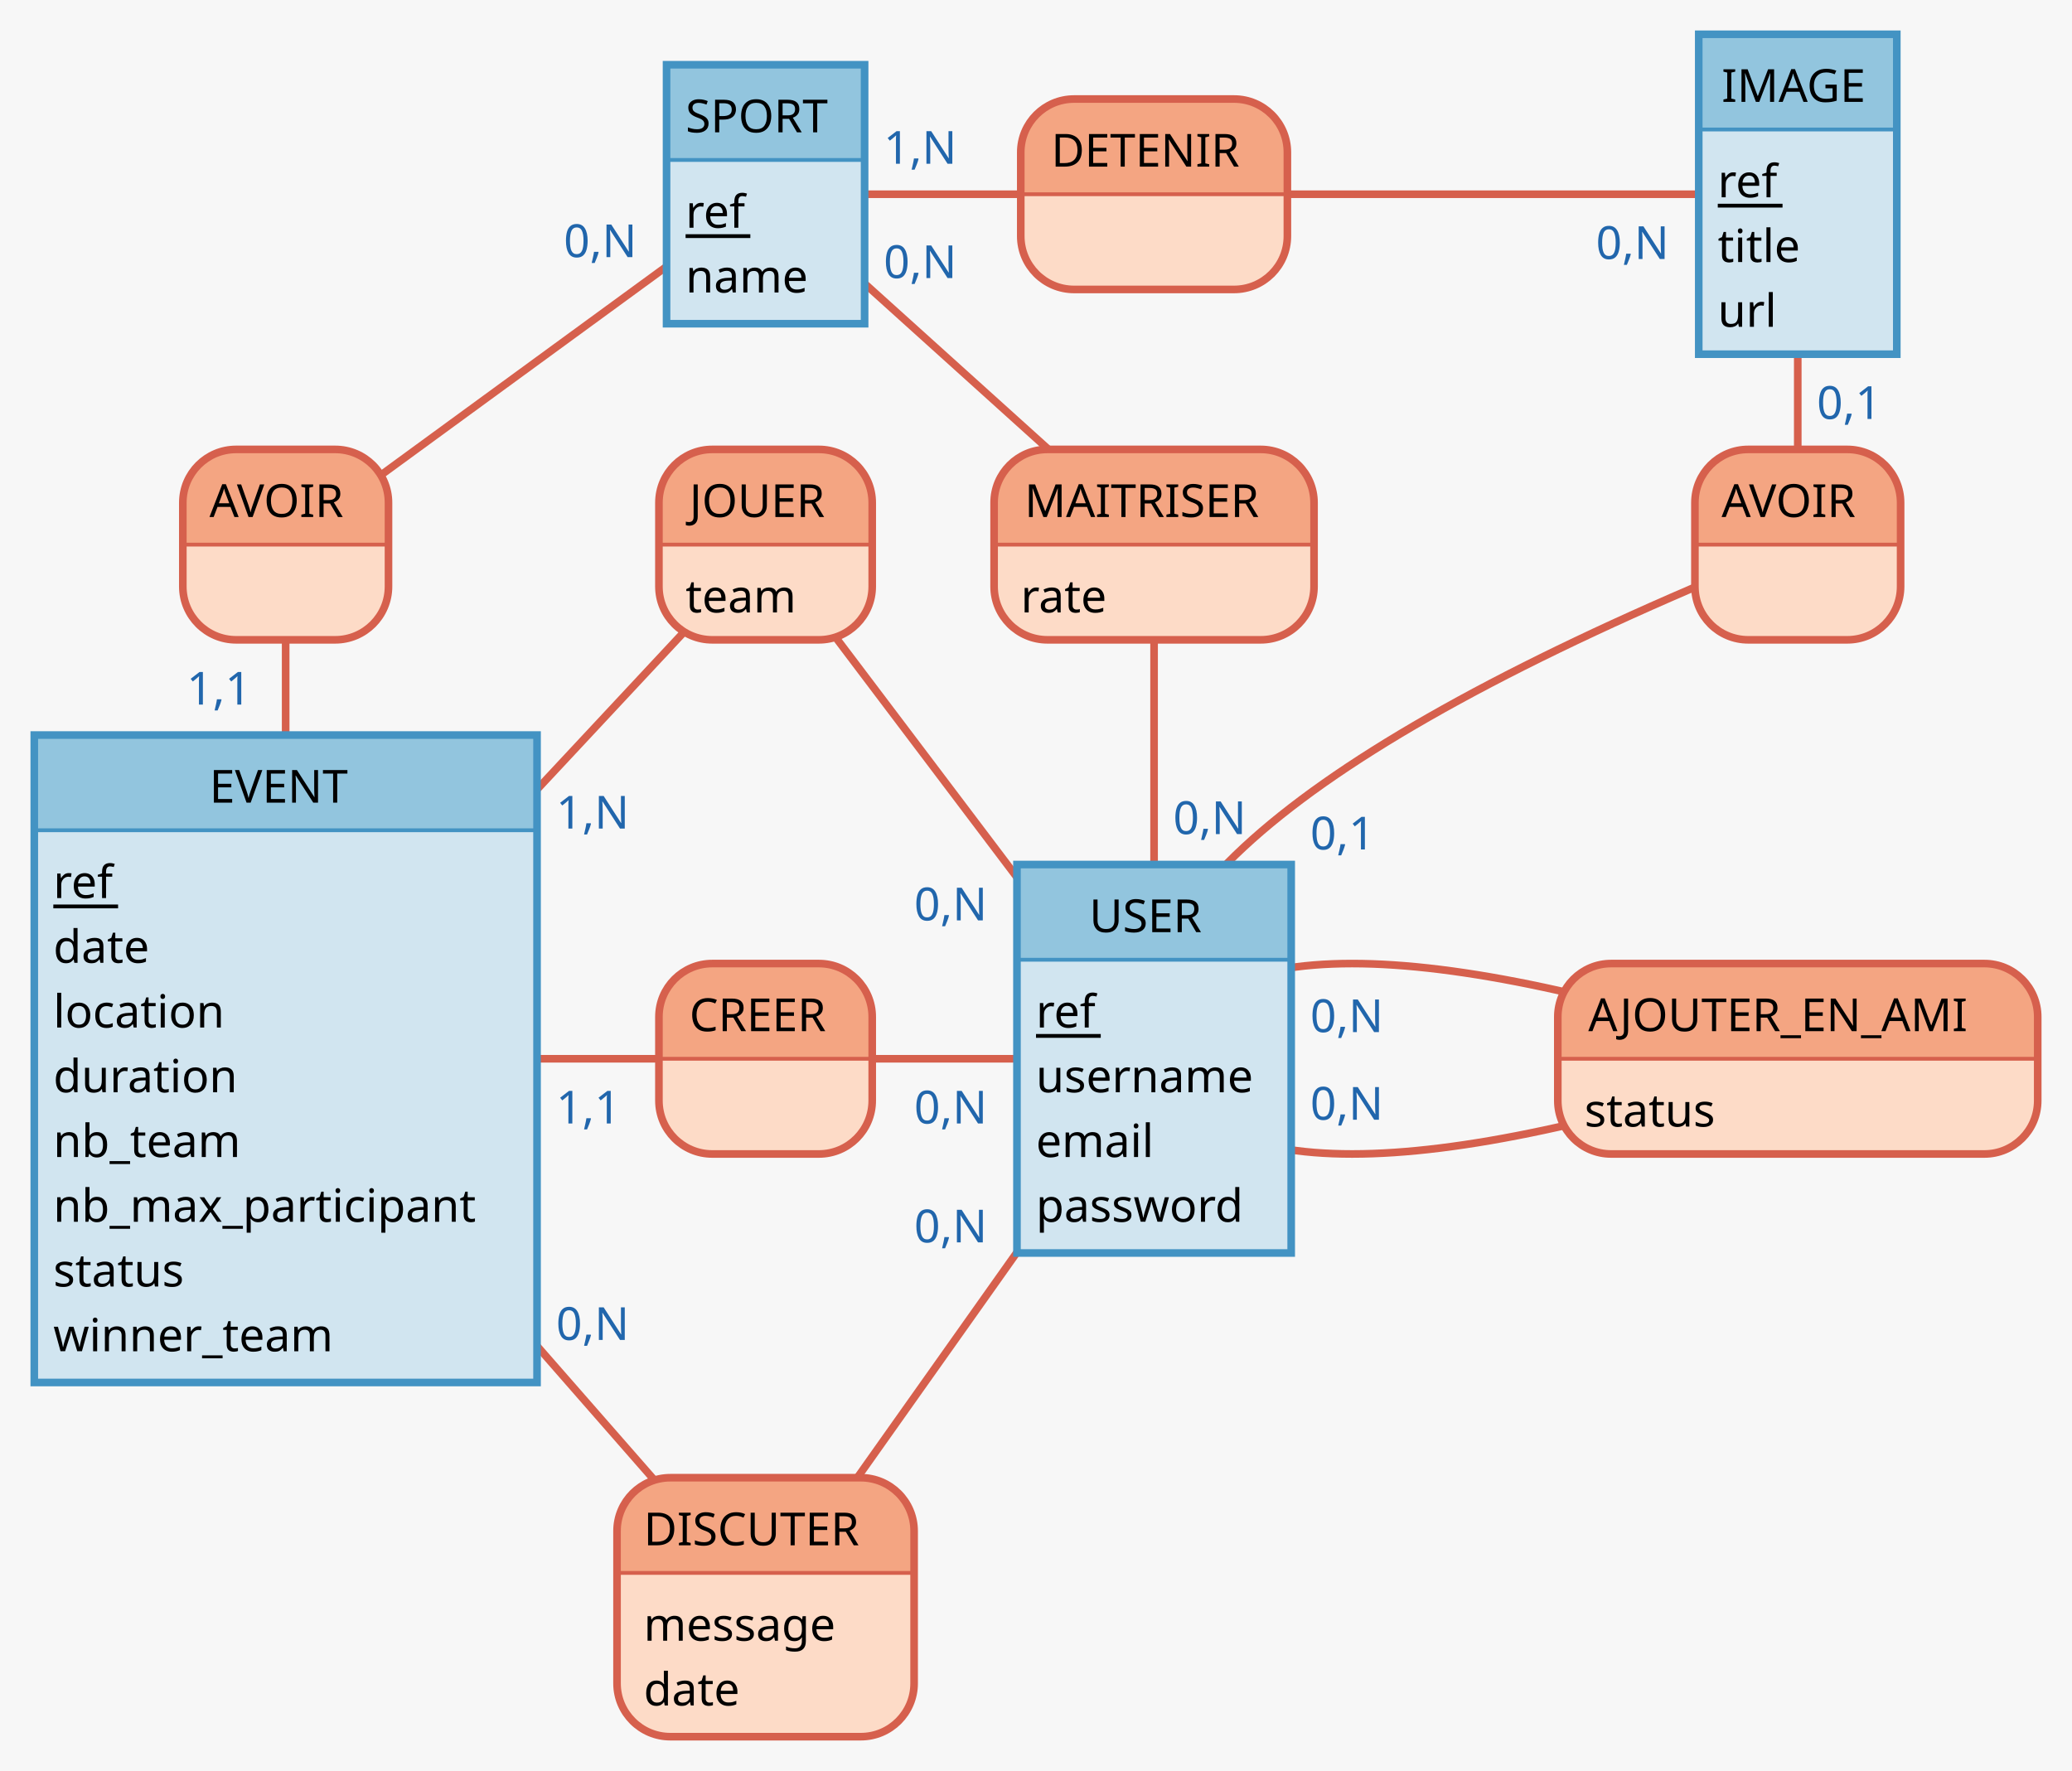
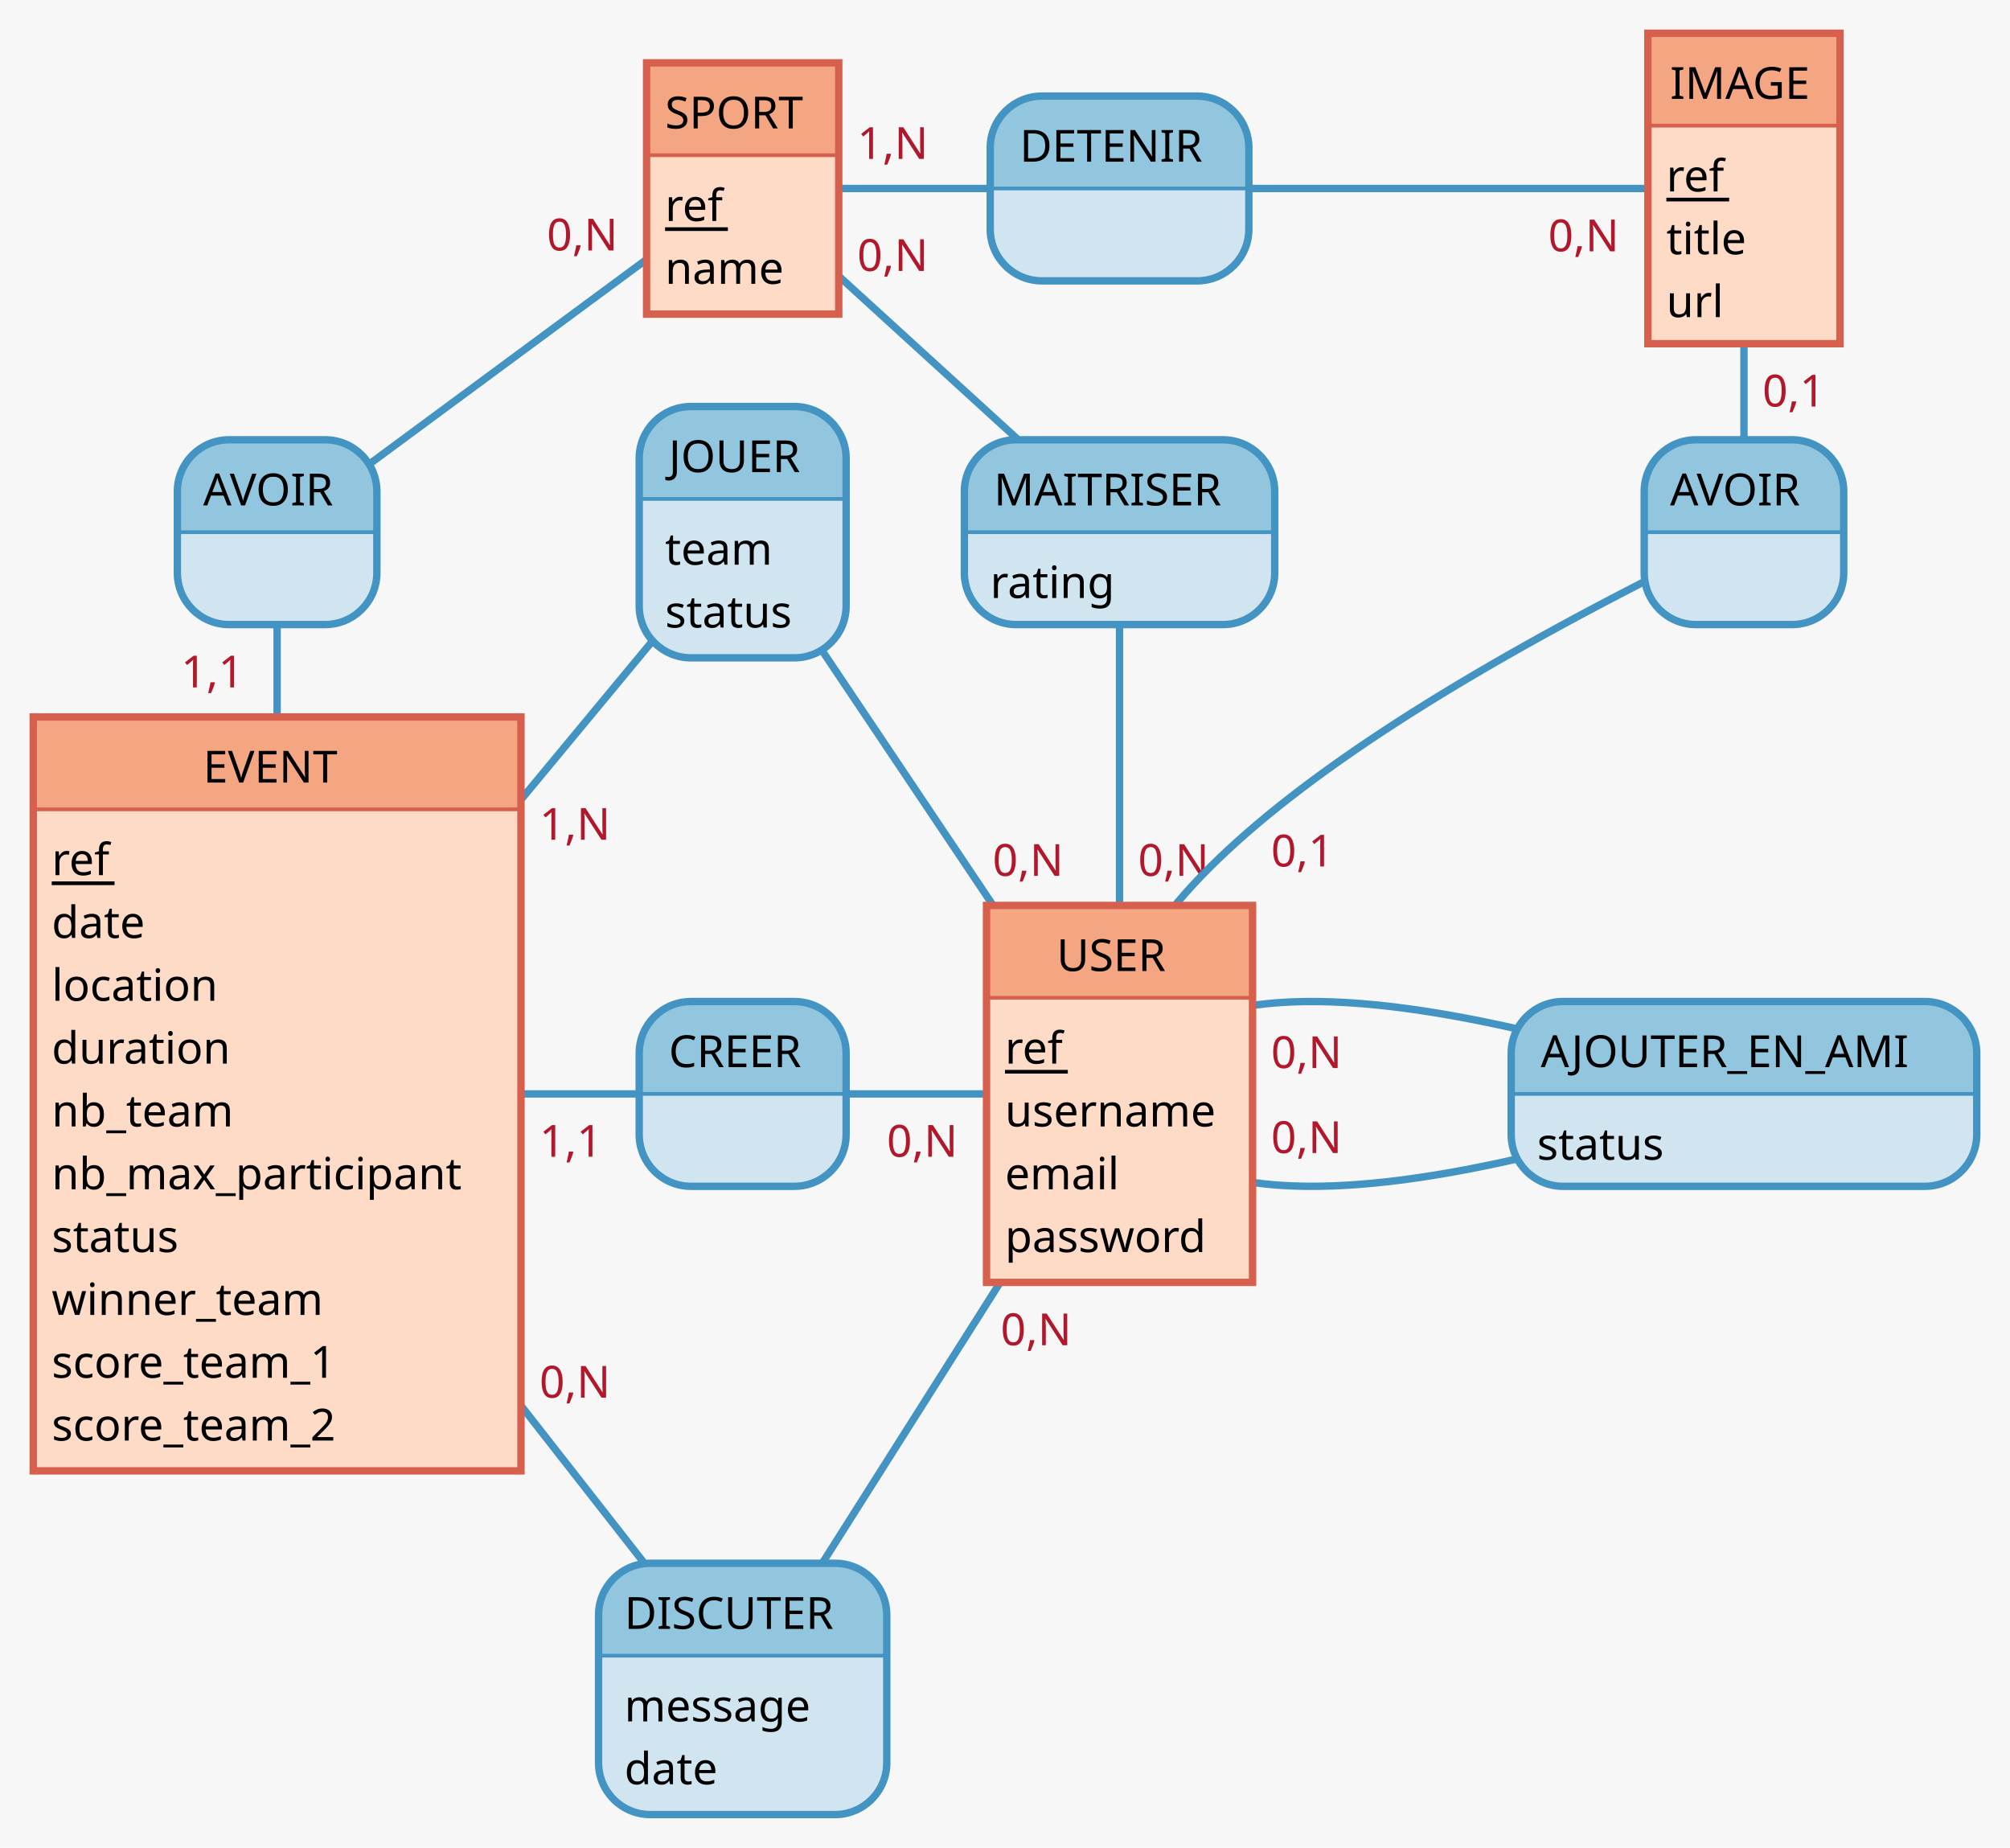
- <svg xmlns="http://www.w3.org/2000/svg" width="544" height="465" viewBox="0 0 544 465">
-   <rect id="frame" x="0" y="0" width="544" height="465" fill="#f7f7f7" stroke="none" stroke-width="0" />
+ <svg xmlns="http://www.w3.org/2000/svg" width="544" height="500" viewBox="0 0 544 500">
+   <rect id="frame" x="0" y="0" width="544" height="500" fill="#f7f7f7" stroke="none" stroke-width="0" />
  <g>
-     <line x1="472" y1="51" x2="303" y2="51" stroke="#d6604d" stroke-width="2" />
-     <text x="419" y="68" fill="#2166ac" font-family="Verdana" font-size="12">0,N</text>
-     <line x1="201" y1="51" x2="303" y2="51" stroke="#d6604d" stroke-width="2" />
-     <text x="232" y="43" fill="#2166ac" font-family="Verdana" font-size="12">1,N</text>
+     <line x1="472" y1="51" x2="303" y2="51" stroke="#4393c3" stroke-width="2" />
+     <text x="419" y="68" fill="#b2182b" font-family="Verdana" font-size="12">0,N</text>
+     <line x1="201" y1="51" x2="303" y2="51" stroke="#4393c3" stroke-width="2" />
+     <text x="232" y="43" fill="#b2182b" font-family="Verdana" font-size="12">1,N</text>
    <g>
-       <path d="M324 26 a14 14 90 0 1 14 14 V51 h-70 V40 a14 14 90 0 1 14 -14" fill="#f4a582" stroke="#f4a582" stroke-width="0" />
-       <path d="M338 51 v11 a14 14 90 0 1 -14 14 H282 a14 14 90 0 1 -14 -14 V51 H70" fill="#fddbc7" stroke="#fddbc7" stroke-width="0" />
-       <rect x="268" y="26" width="70" height="50" fill="none" rx="14" stroke="#d6604d" stroke-width="2" />
-       <line x1="268" y1="51" x2="338" y2="51" stroke="#d6604d" stroke-width="1" />
+       <path d="M324 26 a14 14 90 0 1 14 14 V51 h-70 V40 a14 14 90 0 1 14 -14" fill="#92c5de" stroke="#92c5de" stroke-width="0" />
+       <path d="M338 51 v11 a14 14 90 0 1 -14 14 H282 a14 14 90 0 1 -14 -14 V51 H70" fill="#d1e5f0" stroke="#d1e5f0" stroke-width="0" />
+       <rect x="268" y="26" width="70" height="50" fill="none" rx="14" stroke="#4393c3" stroke-width="2" />
+       <line x1="268" y1="51" x2="338" y2="51" stroke="#4393c3" stroke-width="1" />
      <text x="276" y="43.75" fill="#000" font-family="Verdana" font-size="12">DETENIR</text>
    </g>
  </g>
  <g>
-     <line x1="75" y1="278" x2="75" y2="143" stroke="#d6604d" stroke-width="2" />
-     <text x="49" y="185" fill="#2166ac" font-family="Verdana" font-size="12">1,1</text>
-     <line x1="201" y1="51" x2="75" y2="143" stroke="#d6604d" stroke-width="2" />
-     <text x="148" y="67.51" fill="#2166ac" font-family="Verdana" font-size="12">0,N</text>
+     <line x1="75" y1="296" x2="75" y2="144" stroke="#4393c3" stroke-width="2" />
+     <text x="49" y="186" fill="#b2182b" font-family="Verdana" font-size="12">1,1</text>
+     <line x1="201" y1="51" x2="75" y2="144" stroke="#4393c3" stroke-width="2" />
+     <text x="148" y="67.77" fill="#b2182b" font-family="Verdana" font-size="12">0,N</text>
    <g>
-       <path d="M88 118 a14 14 90 0 1 14 14 V143 h-54 V132 a14 14 90 0 1 14 -14" fill="#f4a582" stroke="#f4a582" stroke-width="0" />
-       <path d="M102 143 v11 a14 14 90 0 1 -14 14 H62 a14 14 90 0 1 -14 -14 V143 H54" fill="#fddbc7" stroke="#fddbc7" stroke-width="0" />
-       <rect x="48" y="118" width="54" height="50" fill="none" rx="14" stroke="#d6604d" stroke-width="2" />
-       <line x1="48" y1="143" x2="102" y2="143" stroke="#d6604d" stroke-width="1" />
-       <text x="55" y="135.75" fill="#000" font-family="Verdana" font-size="12">AVOIR</text>
+       <path d="M88 119 a14 14 90 0 1 14 14 V144 h-54 V133 a14 14 90 0 1 14 -14" fill="#92c5de" stroke="#92c5de" stroke-width="0" />
+       <path d="M102 144 v11 a14 14 90 0 1 -14 14 H62 a14 14 90 0 1 -14 -14 V144 H54" fill="#d1e5f0" stroke="#d1e5f0" stroke-width="0" />
+       <rect x="48" y="119" width="54" height="50" fill="none" rx="14" stroke="#4393c3" stroke-width="2" />
+       <line x1="48" y1="144" x2="102" y2="144" stroke="#4393c3" stroke-width="1" />
+       <text x="55" y="136.75" fill="#000" font-family="Verdana" font-size="12">AVOIR</text>
    </g>
  </g>
  <g>
-     <line x1="75" y1="278" x2="201" y2="143" stroke="#d6604d" stroke-width="2" />
-     <text x="146" y="217.56" fill="#2166ac" font-family="Verdana" font-size="12">1,N</text>
-     <line x1="303" y1="278" x2="201" y2="143" stroke="#d6604d" stroke-width="2" />
-     <text x="240" y="241.66" fill="#2166ac" font-family="Verdana" font-size="12">0,N</text>
+     <line x1="75" y1="296" x2="201" y2="144" stroke="#4393c3" stroke-width="2" />
+     <text x="146" y="227.24" fill="#b2182b" font-family="Verdana" font-size="12">1,N</text>
+     <line x1="303" y1="296" x2="201" y2="144" stroke="#4393c3" stroke-width="2" />
+     <text x="268.64" y="237" fill="#b2182b" font-family="Verdana" font-size="12">0,N</text>
    <g>
-       <path d="M215 118 a14 14 90 0 1 14 14 V143 h-56 V132 a14 14 90 0 1 14 -14" fill="#f4a582" stroke="#f4a582" stroke-width="0" />
-       <path d="M229 143 v11 a14 14 90 0 1 -14 14 H187 a14 14 90 0 1 -14 -14 V143 H56" fill="#fddbc7" stroke="#fddbc7" stroke-width="0" />
-       <rect x="173" y="118" width="56" height="50" fill="none" rx="14" stroke="#d6604d" stroke-width="2" />
-       <line x1="173" y1="143" x2="229" y2="143" stroke="#d6604d" stroke-width="1" />
-       <text x="181" y="135.75" fill="#000" font-family="Verdana" font-size="12">JOUER</text>
-       <text x="180" y="160.8" fill="#000" font-family="Verdana" font-size="12">team</text>
+       <path d="M215 110 a14 14 90 0 1 14 14 V135 h-56 V124 a14 14 90 0 1 14 -14" fill="#92c5de" stroke="#92c5de" stroke-width="0" />
+       <path d="M229 135 v29 a14 14 90 0 1 -14 14 H187 a14 14 90 0 1 -14 -14 V135 H56" fill="#d1e5f0" stroke="#d1e5f0" stroke-width="0" />
+       <rect x="173" y="110" width="56" height="68" fill="none" rx="14" stroke="#4393c3" stroke-width="2" />
+       <line x1="173" y1="135" x2="229" y2="135" stroke="#4393c3" stroke-width="1" />
+       <text x="181" y="127.75" fill="#000" font-family="Verdana" font-size="12">JOUER</text>
+       <text x="180" y="152.8" fill="#000" font-family="Verdana" font-size="12">team</text>
+       <text x="180" y="169.8" fill="#000" font-family="Verdana" font-size="12">status</text>
    </g>
  </g>
  <g>
-     <line x1="201" y1="51" x2="303" y2="143" stroke="#d6604d" stroke-width="2" />
-     <text x="232" y="73.01" fill="#2166ac" font-family="Verdana" font-size="12">0,N</text>
-     <line x1="303" y1="278" x2="303" y2="143" stroke="#d6604d" stroke-width="2" />
-     <text x="308" y="219" fill="#2166ac" font-family="Verdana" font-size="12">0,N</text>
+     <line x1="201" y1="51" x2="303" y2="144" stroke="#4393c3" stroke-width="2" />
+     <text x="232" y="73.32" fill="#b2182b" font-family="Verdana" font-size="12">0,N</text>
+     <line x1="303" y1="296" x2="303" y2="144" stroke="#4393c3" stroke-width="2" />
+     <text x="308" y="237" fill="#b2182b" font-family="Verdana" font-size="12">0,N</text>
    <g>
-       <path d="M331 118 a14 14 90 0 1 14 14 V143 h-84 V132 a14 14 90 0 1 14 -14" fill="#f4a582" stroke="#f4a582" stroke-width="0" />
-       <path d="M345 143 v11 a14 14 90 0 1 -14 14 H275 a14 14 90 0 1 -14 -14 V143 H84" fill="#fddbc7" stroke="#fddbc7" stroke-width="0" />
-       <rect x="261" y="118" width="84" height="50" fill="none" rx="14" stroke="#d6604d" stroke-width="2" />
-       <line x1="261" y1="143" x2="345" y2="143" stroke="#d6604d" stroke-width="1" />
-       <text x="269" y="135.75" fill="#000" font-family="Verdana" font-size="12">MAITRISER</text>
-       <text x="268" y="160.8" fill="#000" font-family="Verdana" font-size="12">rate</text>
+       <path d="M331 119 a14 14 90 0 1 14 14 V144 h-84 V133 a14 14 90 0 1 14 -14" fill="#92c5de" stroke="#92c5de" stroke-width="0" />
+       <path d="M345 144 v11 a14 14 90 0 1 -14 14 H275 a14 14 90 0 1 -14 -14 V144 H84" fill="#d1e5f0" stroke="#d1e5f0" stroke-width="0" />
+       <rect x="261" y="119" width="84" height="50" fill="none" rx="14" stroke="#4393c3" stroke-width="2" />
+       <line x1="261" y1="144" x2="345" y2="144" stroke="#4393c3" stroke-width="1" />
+       <text x="269" y="136.75" fill="#000" font-family="Verdana" font-size="12">MAITRISER</text>
+       <text x="268" y="161.8" fill="#000" font-family="Verdana" font-size="12">rating</text>
    </g>
  </g>
  <g>
-     <line x1="472" y1="51" x2="472" y2="143" stroke="#d6604d" stroke-width="2" />
-     <text x="477" y="110" fill="#2166ac" font-family="Verdana" font-size="12">0,1</text>
-     <path d="M303 278 C291.07 237.77 347.4 192.77 472 143" fill="none" stroke="#d6604d" stroke-width="2" />
-     <text x="344" y="223.04" fill="#2166ac" font-family="Verdana" font-size="12">0,1</text>
+     <line x1="472" y1="51" x2="472" y2="144" stroke="#4393c3" stroke-width="2" />
+     <text x="477" y="110" fill="#b2182b" font-family="Verdana" font-size="12">0,1</text>
+     <path d="M303 296 C289.04 255.67 345.37 205.01 472 144" fill="none" stroke="#4393c3" stroke-width="2" />
+     <text x="344" y="234.46" fill="#b2182b" font-family="Verdana" font-size="12">0,1</text>
    <g>
-       <path d="M485 118 a14 14 90 0 1 14 14 V143 h-54 V132 a14 14 90 0 1 14 -14" fill="#f4a582" stroke="#f4a582" stroke-width="0" />
-       <path d="M499 143 v11 a14 14 90 0 1 -14 14 H459 a14 14 90 0 1 -14 -14 V143 H54" fill="#fddbc7" stroke="#fddbc7" stroke-width="0" />
-       <rect x="445" y="118" width="54" height="50" fill="none" rx="14" stroke="#d6604d" stroke-width="2" />
-       <line x1="445" y1="143" x2="499" y2="143" stroke="#d6604d" stroke-width="1" />
-       <text x="452" y="135.75" fill="#000" font-family="Verdana" font-size="12">AVOIR</text>
+       <path d="M485 119 a14 14 90 0 1 14 14 V144 h-54 V133 a14 14 90 0 1 14 -14" fill="#92c5de" stroke="#92c5de" stroke-width="0" />
+       <path d="M499 144 v11 a14 14 90 0 1 -14 14 H459 a14 14 90 0 1 -14 -14 V144 H54" fill="#d1e5f0" stroke="#d1e5f0" stroke-width="0" />
+       <rect x="445" y="119" width="54" height="50" fill="none" rx="14" stroke="#4393c3" stroke-width="2" />
+       <line x1="445" y1="144" x2="499" y2="144" stroke="#4393c3" stroke-width="1" />
+       <text x="452" y="136.75" fill="#000" font-family="Verdana" font-size="12">AVOIR</text>
    </g>
  </g>
  <g>
-     <line x1="75" y1="278" x2="201" y2="278" stroke="#d6604d" stroke-width="2" />
-     <text x="146" y="295" fill="#2166ac" font-family="Verdana" font-size="12">1,1</text>
-     <line x1="303" y1="278" x2="201" y2="278" stroke="#d6604d" stroke-width="2" />
-     <text x="240" y="295" fill="#2166ac" font-family="Verdana" font-size="12">0,N</text>
+     <line x1="75" y1="296" x2="201" y2="296" stroke="#4393c3" stroke-width="2" />
+     <text x="146" y="313" fill="#b2182b" font-family="Verdana" font-size="12">1,1</text>
+     <line x1="303" y1="296" x2="201" y2="296" stroke="#4393c3" stroke-width="2" />
+     <text x="240" y="313" fill="#b2182b" font-family="Verdana" font-size="12">0,N</text>
    <g>
-       <path d="M215 253 a14 14 90 0 1 14 14 V278 h-56 V267 a14 14 90 0 1 14 -14" fill="#f4a582" stroke="#f4a582" stroke-width="0" />
-       <path d="M229 278 v11 a14 14 90 0 1 -14 14 H187 a14 14 90 0 1 -14 -14 V278 H56" fill="#fddbc7" stroke="#fddbc7" stroke-width="0" />
-       <rect x="173" y="253" width="56" height="50" fill="none" rx="14" stroke="#d6604d" stroke-width="2" />
-       <line x1="173" y1="278" x2="229" y2="278" stroke="#d6604d" stroke-width="1" />
-       <text x="181" y="270.75" fill="#000" font-family="Verdana" font-size="12">CREER</text>
+       <path d="M215 271 a14 14 90 0 1 14 14 V296 h-56 V285 a14 14 90 0 1 14 -14" fill="#92c5de" stroke="#92c5de" stroke-width="0" />
+       <path d="M229 296 v11 a14 14 90 0 1 -14 14 H187 a14 14 90 0 1 -14 -14 V296 H56" fill="#d1e5f0" stroke="#d1e5f0" stroke-width="0" />
+       <rect x="173" y="271" width="56" height="50" fill="none" rx="14" stroke="#4393c3" stroke-width="2" />
+       <line x1="173" y1="296" x2="229" y2="296" stroke="#4393c3" stroke-width="1" />
+       <text x="181" y="288.75" fill="#000" font-family="Verdana" font-size="12">CREER</text>
    </g>
  </g>
  <g>
-     <path d="M303 278 C316 244.67 372.33 244.67 472 278" fill="none" stroke="#d6604d" stroke-width="2" />
-     <text x="344" y="271" fill="#2166ac" font-family="Verdana" font-size="12">0,N</text>
-     <path d="M303 278 C316 311.33 372.33 311.33 472 278" fill="none" stroke="#d6604d" stroke-width="2" />
-     <text x="344" y="294" fill="#2166ac" font-family="Verdana" font-size="12">0,N</text>
+     <path d="M303 296 C316 262.67 372.33 262.67 472 296" fill="none" stroke="#4393c3" stroke-width="2" />
+     <text x="344" y="289" fill="#b2182b" font-family="Verdana" font-size="12">0,N</text>
+     <path d="M303 296 C316 329.33 372.33 329.33 472 296" fill="none" stroke="#4393c3" stroke-width="2" />
+     <text x="344" y="312" fill="#b2182b" font-family="Verdana" font-size="12">0,N</text>
    <g>
-       <path d="M521 253 a14 14 90 0 1 14 14 V278 h-126 V267 a14 14 90 0 1 14 -14" fill="#f4a582" stroke="#f4a582" stroke-width="0" />
-       <path d="M535 278 v11 a14 14 90 0 1 -14 14 H423 a14 14 90 0 1 -14 -14 V278 H126" fill="#fddbc7" stroke="#fddbc7" stroke-width="0" />
-       <rect x="409" y="253" width="126" height="50" fill="none" rx="14" stroke="#d6604d" stroke-width="2" />
-       <line x1="409" y1="278" x2="535" y2="278" stroke="#d6604d" stroke-width="1" />
-       <text x="417" y="270.75" fill="#000" font-family="Verdana" font-size="12">AJOUTER_EN_AMI</text>
-       <text x="416" y="295.8" fill="#000" font-family="Verdana" font-size="12">status</text>
+       <path d="M521 271 a14 14 90 0 1 14 14 V296 h-126 V285 a14 14 90 0 1 14 -14" fill="#92c5de" stroke="#92c5de" stroke-width="0" />
+       <path d="M535 296 v11 a14 14 90 0 1 -14 14 H423 a14 14 90 0 1 -14 -14 V296 H126" fill="#d1e5f0" stroke="#d1e5f0" stroke-width="0" />
+       <rect x="409" y="271" width="126" height="50" fill="none" rx="14" stroke="#4393c3" stroke-width="2" />
+       <line x1="409" y1="296" x2="535" y2="296" stroke="#4393c3" stroke-width="1" />
+       <text x="417" y="288.75" fill="#000" font-family="Verdana" font-size="12">AJOUTER_EN_AMI</text>
+       <text x="416" y="313.8" fill="#000" font-family="Verdana" font-size="12">status</text>
    </g>
  </g>
  <g>
-     <line x1="75" y1="278" x2="201" y2="422" stroke="#d6604d" stroke-width="2" />
-     <text x="146" y="351.83" fill="#2166ac" font-family="Verdana" font-size="12">0,N</text>
-     <line x1="303" y1="278" x2="201" y2="422" stroke="#d6604d" stroke-width="2" />
-     <text x="240" y="326.21" fill="#2166ac" font-family="Verdana" font-size="12">0,N</text>
+     <line x1="75" y1="296" x2="201" y2="457" stroke="#4393c3" stroke-width="2" />
+     <text x="146" y="378.19" fill="#b2182b" font-family="Verdana" font-size="12">0,N</text>
+     <line x1="303" y1="296" x2="201" y2="457" stroke="#4393c3" stroke-width="2" />
+     <text x="270.81" y="364" fill="#b2182b" font-family="Verdana" font-size="12">0,N</text>
    <g>
-       <path d="M226 388 a14 14 90 0 1 14 14 V413 h-78 V402 a14 14 90 0 1 14 -14" fill="#f4a582" stroke="#f4a582" stroke-width="0" />
-       <path d="M240 413 v29 a14 14 90 0 1 -14 14 H176 a14 14 90 0 1 -14 -14 V413 H78" fill="#fddbc7" stroke="#fddbc7" stroke-width="0" />
-       <rect x="162" y="388" width="78" height="68" fill="none" rx="14" stroke="#d6604d" stroke-width="2" />
-       <line x1="162" y1="413" x2="240" y2="413" stroke="#d6604d" stroke-width="1" />
-       <text x="169" y="405.75" fill="#000" font-family="Verdana" font-size="12">DISCUTER</text>
-       <text x="169" y="430.8" fill="#000" font-family="Verdana" font-size="12">message</text>
-       <text x="169" y="447.8" fill="#000" font-family="Verdana" font-size="12">date</text>
+       <path d="M226 423 a14 14 90 0 1 14 14 V448 h-78 V437 a14 14 90 0 1 14 -14" fill="#92c5de" stroke="#92c5de" stroke-width="0" />
+       <path d="M240 448 v29 a14 14 90 0 1 -14 14 H176 a14 14 90 0 1 -14 -14 V448 H78" fill="#d1e5f0" stroke="#d1e5f0" stroke-width="0" />
+       <rect x="162" y="423" width="78" height="68" fill="none" rx="14" stroke="#4393c3" stroke-width="2" />
+       <line x1="162" y1="448" x2="240" y2="448" stroke="#4393c3" stroke-width="1" />
+       <text x="169" y="440.75" fill="#000" font-family="Verdana" font-size="12">DISCUTER</text>
+       <text x="169" y="465.8" fill="#000" font-family="Verdana" font-size="12">message</text>
+       <text x="169" y="482.8" fill="#000" font-family="Verdana" font-size="12">date</text>
    </g>
  </g>
  <g>
    <g>
-       <rect x="175" y="17" width="52" height="25" fill="#92c5de" stroke="#92c5de" stroke-width="0" opacity="1" />
-       <rect x="175" y="42" width="52" height="43" fill="#d1e5f0" stroke="#d1e5f0" stroke-width="0" opacity="1" />
-       <rect x="175" y="17" width="52" height="68" fill="none" stroke="#4393c3" stroke-width="2" opacity="1" />
-       <line x1="175" y1="42" x2="227" y2="42" stroke="#4393c3" stroke-width="1" />
+       <rect x="175" y="17" width="52" height="25" fill="#f4a582" stroke="#f4a582" stroke-width="0" opacity="1" />
+       <rect x="175" y="42" width="52" height="43" fill="#fddbc7" stroke="#fddbc7" stroke-width="0" opacity="1" />
+       <rect x="175" y="17" width="52" height="68" fill="none" stroke="#d6604d" stroke-width="2" opacity="1" />
+       <line x1="175" y1="42" x2="227" y2="42" stroke="#d6604d" stroke-width="1" />
    </g>
    <text x="180" y="34.75" fill="#000" font-family="Verdana" font-size="12">SPORT</text>
    <text x="180" y="59.8" fill="#000" font-family="Verdana" font-size="12">ref</text>
    <line x1="180" y1="62" x2="197" y2="62" stroke="#000" stroke-width="1" />
    <text x="180" y="76.8" fill="#000" font-family="Verdana" font-size="12">name</text>
  </g>
  <g>
    <g>
-       <rect x="446" y="9" width="52" height="25" fill="#92c5de" stroke="#92c5de" stroke-width="0" opacity="1" />
-       <rect x="446" y="34" width="52" height="59" fill="#d1e5f0" stroke="#d1e5f0" stroke-width="0" opacity="1" />
-       <rect x="446" y="9" width="52" height="84" fill="none" stroke="#4393c3" stroke-width="2" opacity="1" />
-       <line x1="446" y1="34" x2="498" y2="34" stroke="#4393c3" stroke-width="1" />
+       <rect x="446" y="9" width="52" height="25" fill="#f4a582" stroke="#f4a582" stroke-width="0" opacity="1" />
+       <rect x="446" y="34" width="52" height="59" fill="#fddbc7" stroke="#fddbc7" stroke-width="0" opacity="1" />
+       <rect x="446" y="9" width="52" height="84" fill="none" stroke="#d6604d" stroke-width="2" opacity="1" />
+       <line x1="446" y1="34" x2="498" y2="34" stroke="#d6604d" stroke-width="1" />
    </g>
    <text x="452" y="26.75" fill="#000" font-family="Verdana" font-size="12">IMAGE</text>
    <text x="451" y="51.8" fill="#000" font-family="Verdana" font-size="12">ref</text>
    <line x1="451" y1="54" x2="468" y2="54" stroke="#000" stroke-width="1" />
    <text x="451" y="68.8" fill="#000" font-family="Verdana" font-size="12">title</text>
    <text x="451" y="85.8" fill="#000" font-family="Verdana" font-size="12">url</text>
  </g>
  <g>
    <g>
-       <rect x="9" y="193" width="132" height="25" fill="#92c5de" stroke="#92c5de" stroke-width="0" opacity="1" />
-       <rect x="9" y="218" width="132" height="145" fill="#d1e5f0" stroke="#d1e5f0" stroke-width="0" opacity="1" />
-       <rect x="9" y="193" width="132" height="170" fill="none" stroke="#4393c3" stroke-width="2" opacity="1" />
-       <line x1="9" y1="218" x2="141" y2="218" stroke="#4393c3" stroke-width="1" />
+       <rect x="9" y="194" width="132" height="25" fill="#f4a582" stroke="#f4a582" stroke-width="0" opacity="1" />
+       <rect x="9" y="219" width="132" height="179" fill="#fddbc7" stroke="#fddbc7" stroke-width="0" opacity="1" />
+       <rect x="9" y="194" width="132" height="204" fill="none" stroke="#d6604d" stroke-width="2" opacity="1" />
+       <line x1="9" y1="219" x2="141" y2="219" stroke="#d6604d" stroke-width="1" />
    </g>
-     <text x="55" y="210.75" fill="#000" font-family="Verdana" font-size="12">EVENT</text>
-     <text x="14" y="235.8" fill="#000" font-family="Verdana" font-size="12">ref</text>
-     <line x1="14" y1="238" x2="31" y2="238" stroke="#000" stroke-width="1" />
-     <text x="14" y="252.8" fill="#000" font-family="Verdana" font-size="12">date</text>
-     <text x="14" y="269.8" fill="#000" font-family="Verdana" font-size="12">location</text>
-     <text x="14" y="286.8" fill="#000" font-family="Verdana" font-size="12">duration</text>
-     <text x="14" y="303.8" fill="#000" font-family="Verdana" font-size="12">nb_team</text>
-     <text x="14" y="320.8" fill="#000" font-family="Verdana" font-size="12">nb_max_participant</text>
-     <text x="14" y="337.8" fill="#000" font-family="Verdana" font-size="12">status</text>
-     <text x="14" y="354.8" fill="#000" font-family="Verdana" font-size="12">winner_team</text>
+     <text x="55" y="211.75" fill="#000" font-family="Verdana" font-size="12">EVENT</text>
+     <text x="14" y="236.8" fill="#000" font-family="Verdana" font-size="12">ref</text>
+     <line x1="14" y1="239" x2="31" y2="239" stroke="#000" stroke-width="1" />
+     <text x="14" y="253.8" fill="#000" font-family="Verdana" font-size="12">date</text>
+     <text x="14" y="270.8" fill="#000" font-family="Verdana" font-size="12">location</text>
+     <text x="14" y="287.8" fill="#000" font-family="Verdana" font-size="12">duration</text>
+     <text x="14" y="304.8" fill="#000" font-family="Verdana" font-size="12">nb_team</text>
+     <text x="14" y="321.8" fill="#000" font-family="Verdana" font-size="12">nb_max_participant</text>
+     <text x="14" y="338.8" fill="#000" font-family="Verdana" font-size="12">status</text>
+     <text x="14" y="355.8" fill="#000" font-family="Verdana" font-size="12">winner_team</text>
+     <text x="14" y="372.8" fill="#000" font-family="Verdana" font-size="12">score_team_1</text>
+     <text x="14" y="389.8" fill="#000" font-family="Verdana" font-size="12">score_team_2</text>
  </g>
  <g>
    <g>
-       <rect x="267" y="227" width="72" height="25" fill="#92c5de" stroke="#92c5de" stroke-width="0" opacity="1" />
-       <rect x="267" y="252" width="72" height="77" fill="#d1e5f0" stroke="#d1e5f0" stroke-width="0" opacity="1" />
-       <rect x="267" y="227" width="72" height="102" fill="none" stroke="#4393c3" stroke-width="2" opacity="1" />
-       <line x1="267" y1="252" x2="339" y2="252" stroke="#4393c3" stroke-width="1" />
+       <rect x="267" y="245" width="72" height="25" fill="#f4a582" stroke="#f4a582" stroke-width="0" opacity="1" />
+       <rect x="267" y="270" width="72" height="77" fill="#fddbc7" stroke="#fddbc7" stroke-width="0" opacity="1" />
+       <rect x="267" y="245" width="72" height="102" fill="none" stroke="#d6604d" stroke-width="2" opacity="1" />
+       <line x1="267" y1="270" x2="339" y2="270" stroke="#d6604d" stroke-width="1" />
    </g>
-     <text x="286" y="244.75" fill="#000" font-family="Verdana" font-size="12">USER</text>
-     <text x="272" y="269.8" fill="#000" font-family="Verdana" font-size="12">ref</text>
-     <line x1="272" y1="272" x2="289" y2="272" stroke="#000" stroke-width="1" />
-     <text x="272" y="286.8" fill="#000" font-family="Verdana" font-size="12">username</text>
-     <text x="272" y="303.8" fill="#000" font-family="Verdana" font-size="12">email</text>
-     <text x="272" y="320.8" fill="#000" font-family="Verdana" font-size="12">password</text>
+     <text x="286" y="262.75" fill="#000" font-family="Verdana" font-size="12">USER</text>
+     <text x="272" y="287.8" fill="#000" font-family="Verdana" font-size="12">ref</text>
+     <line x1="272" y1="290" x2="289" y2="290" stroke="#000" stroke-width="1" />
+     <text x="272" y="304.8" fill="#000" font-family="Verdana" font-size="12">username</text>
+     <text x="272" y="321.8" fill="#000" font-family="Verdana" font-size="12">email</text>
+     <text x="272" y="338.8" fill="#000" font-family="Verdana" font-size="12">password</text>
  </g>
</svg>
